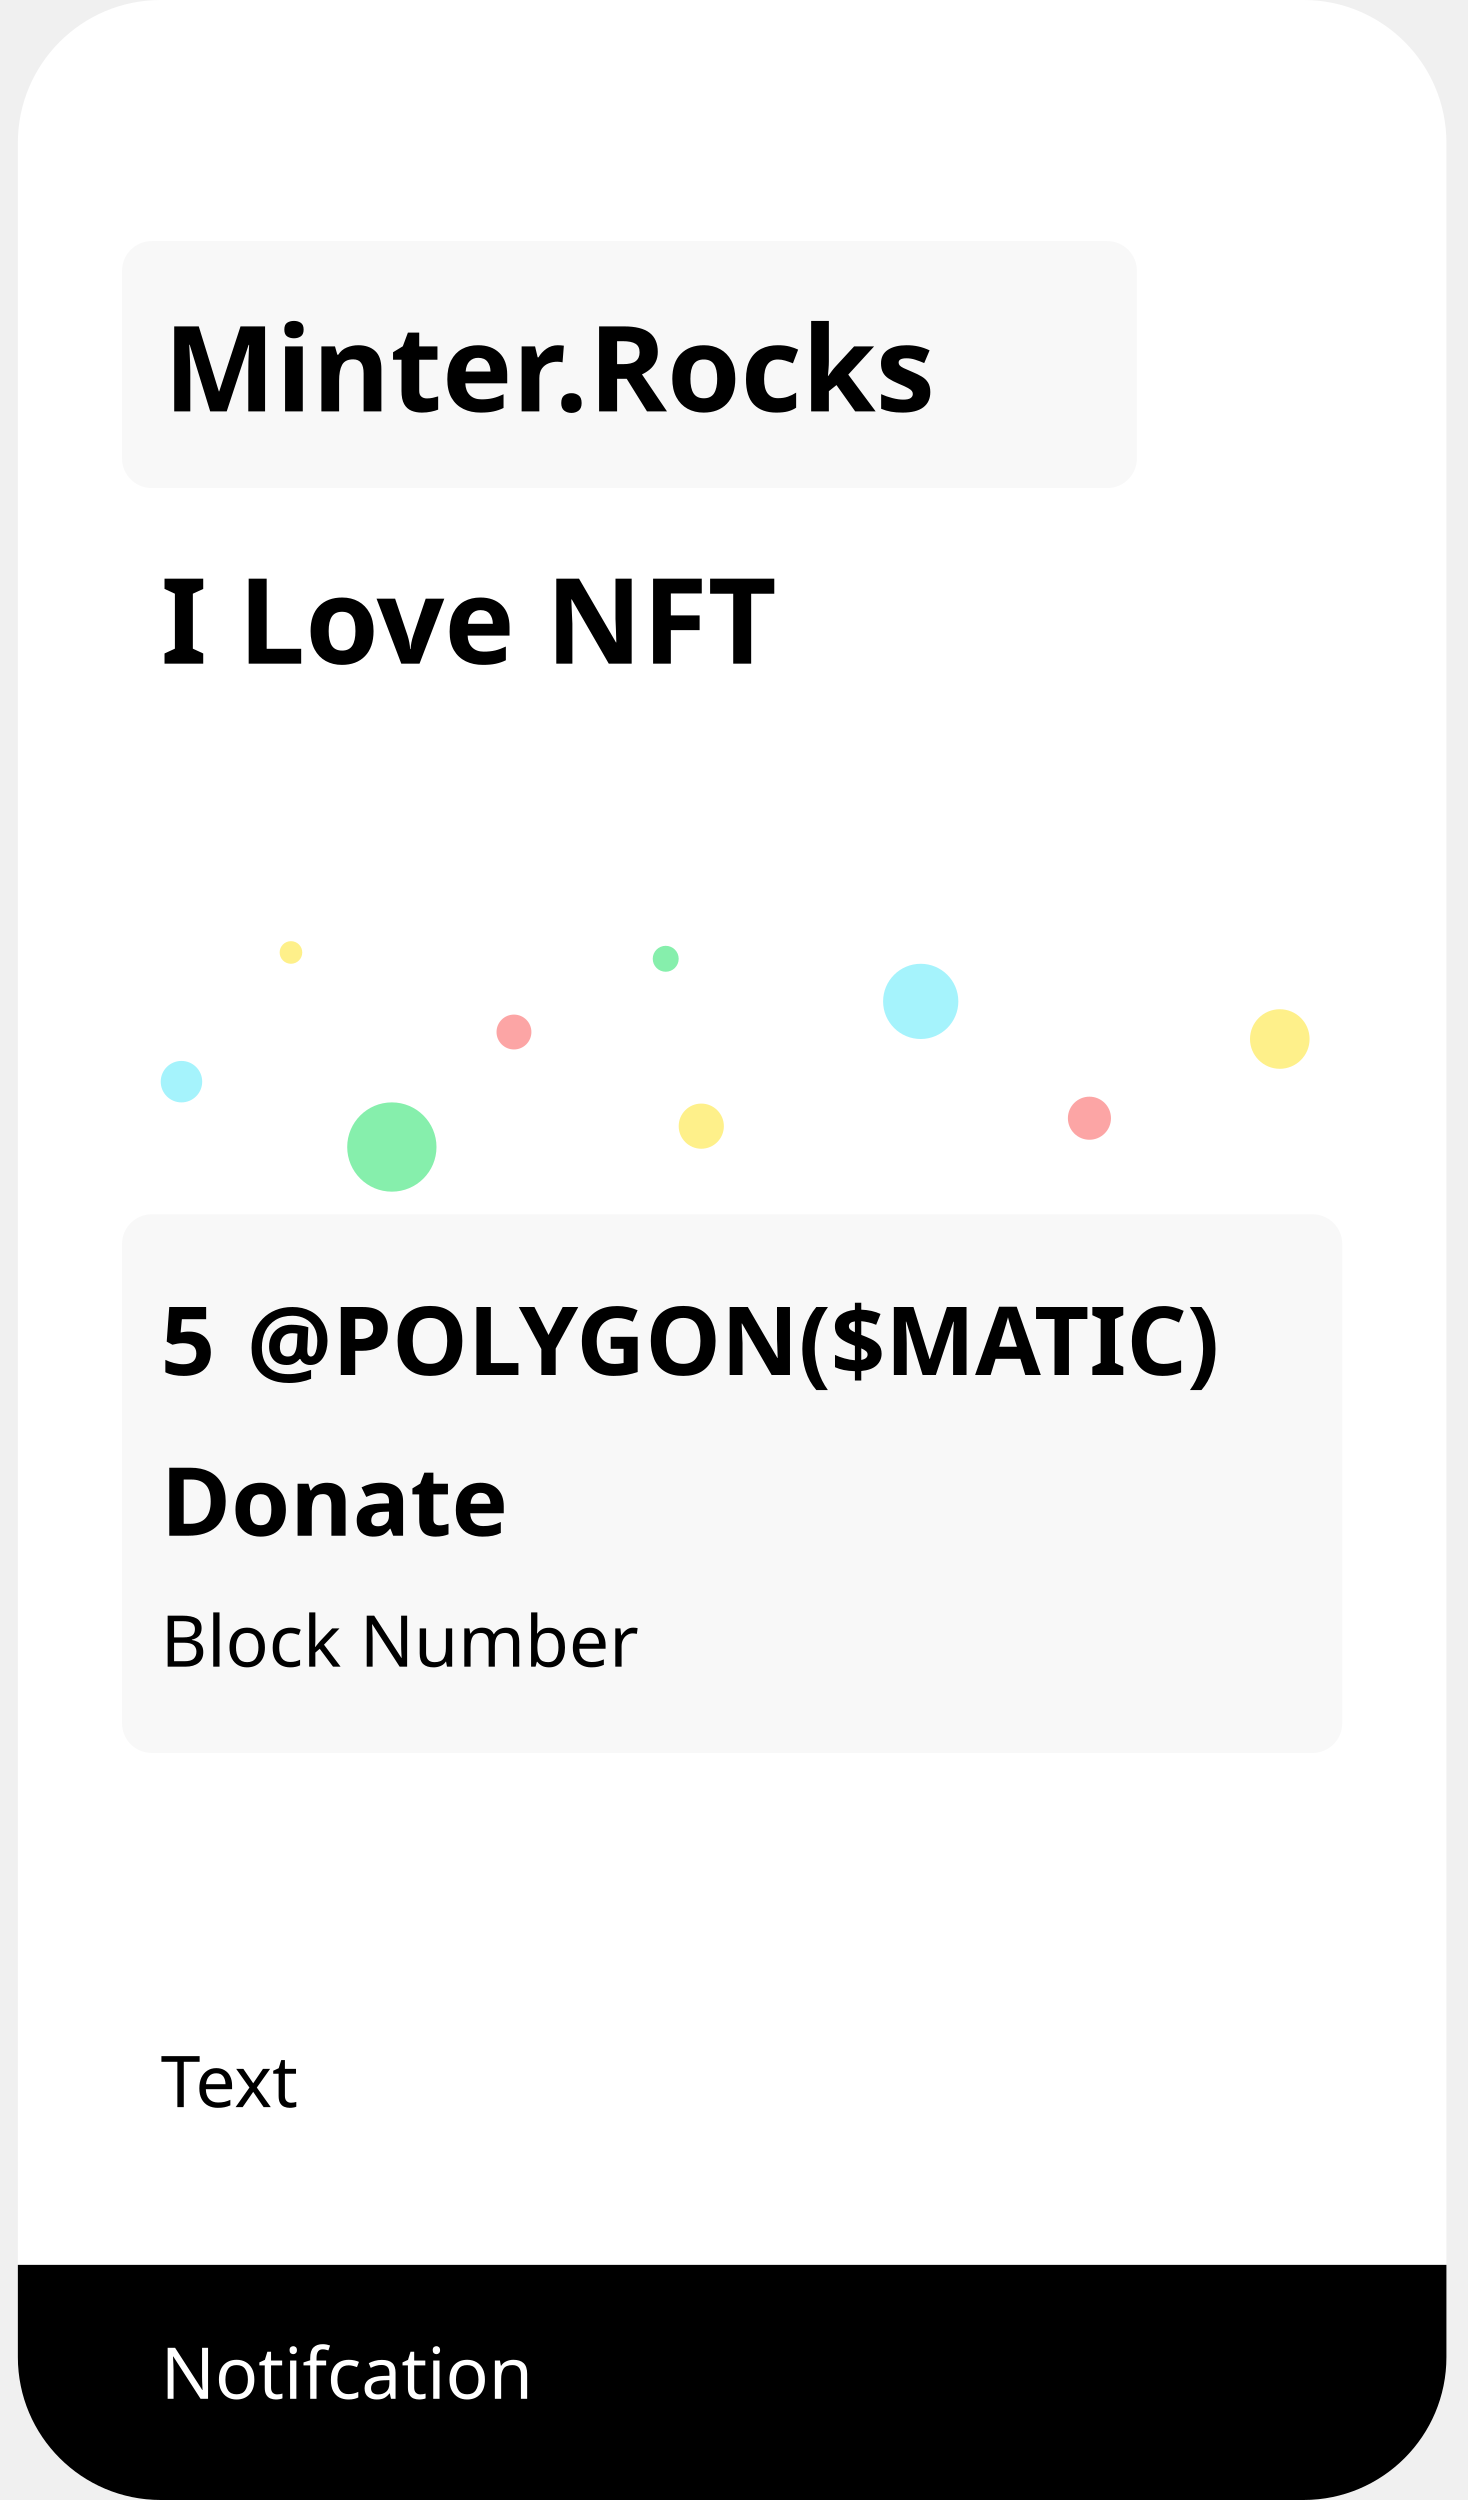
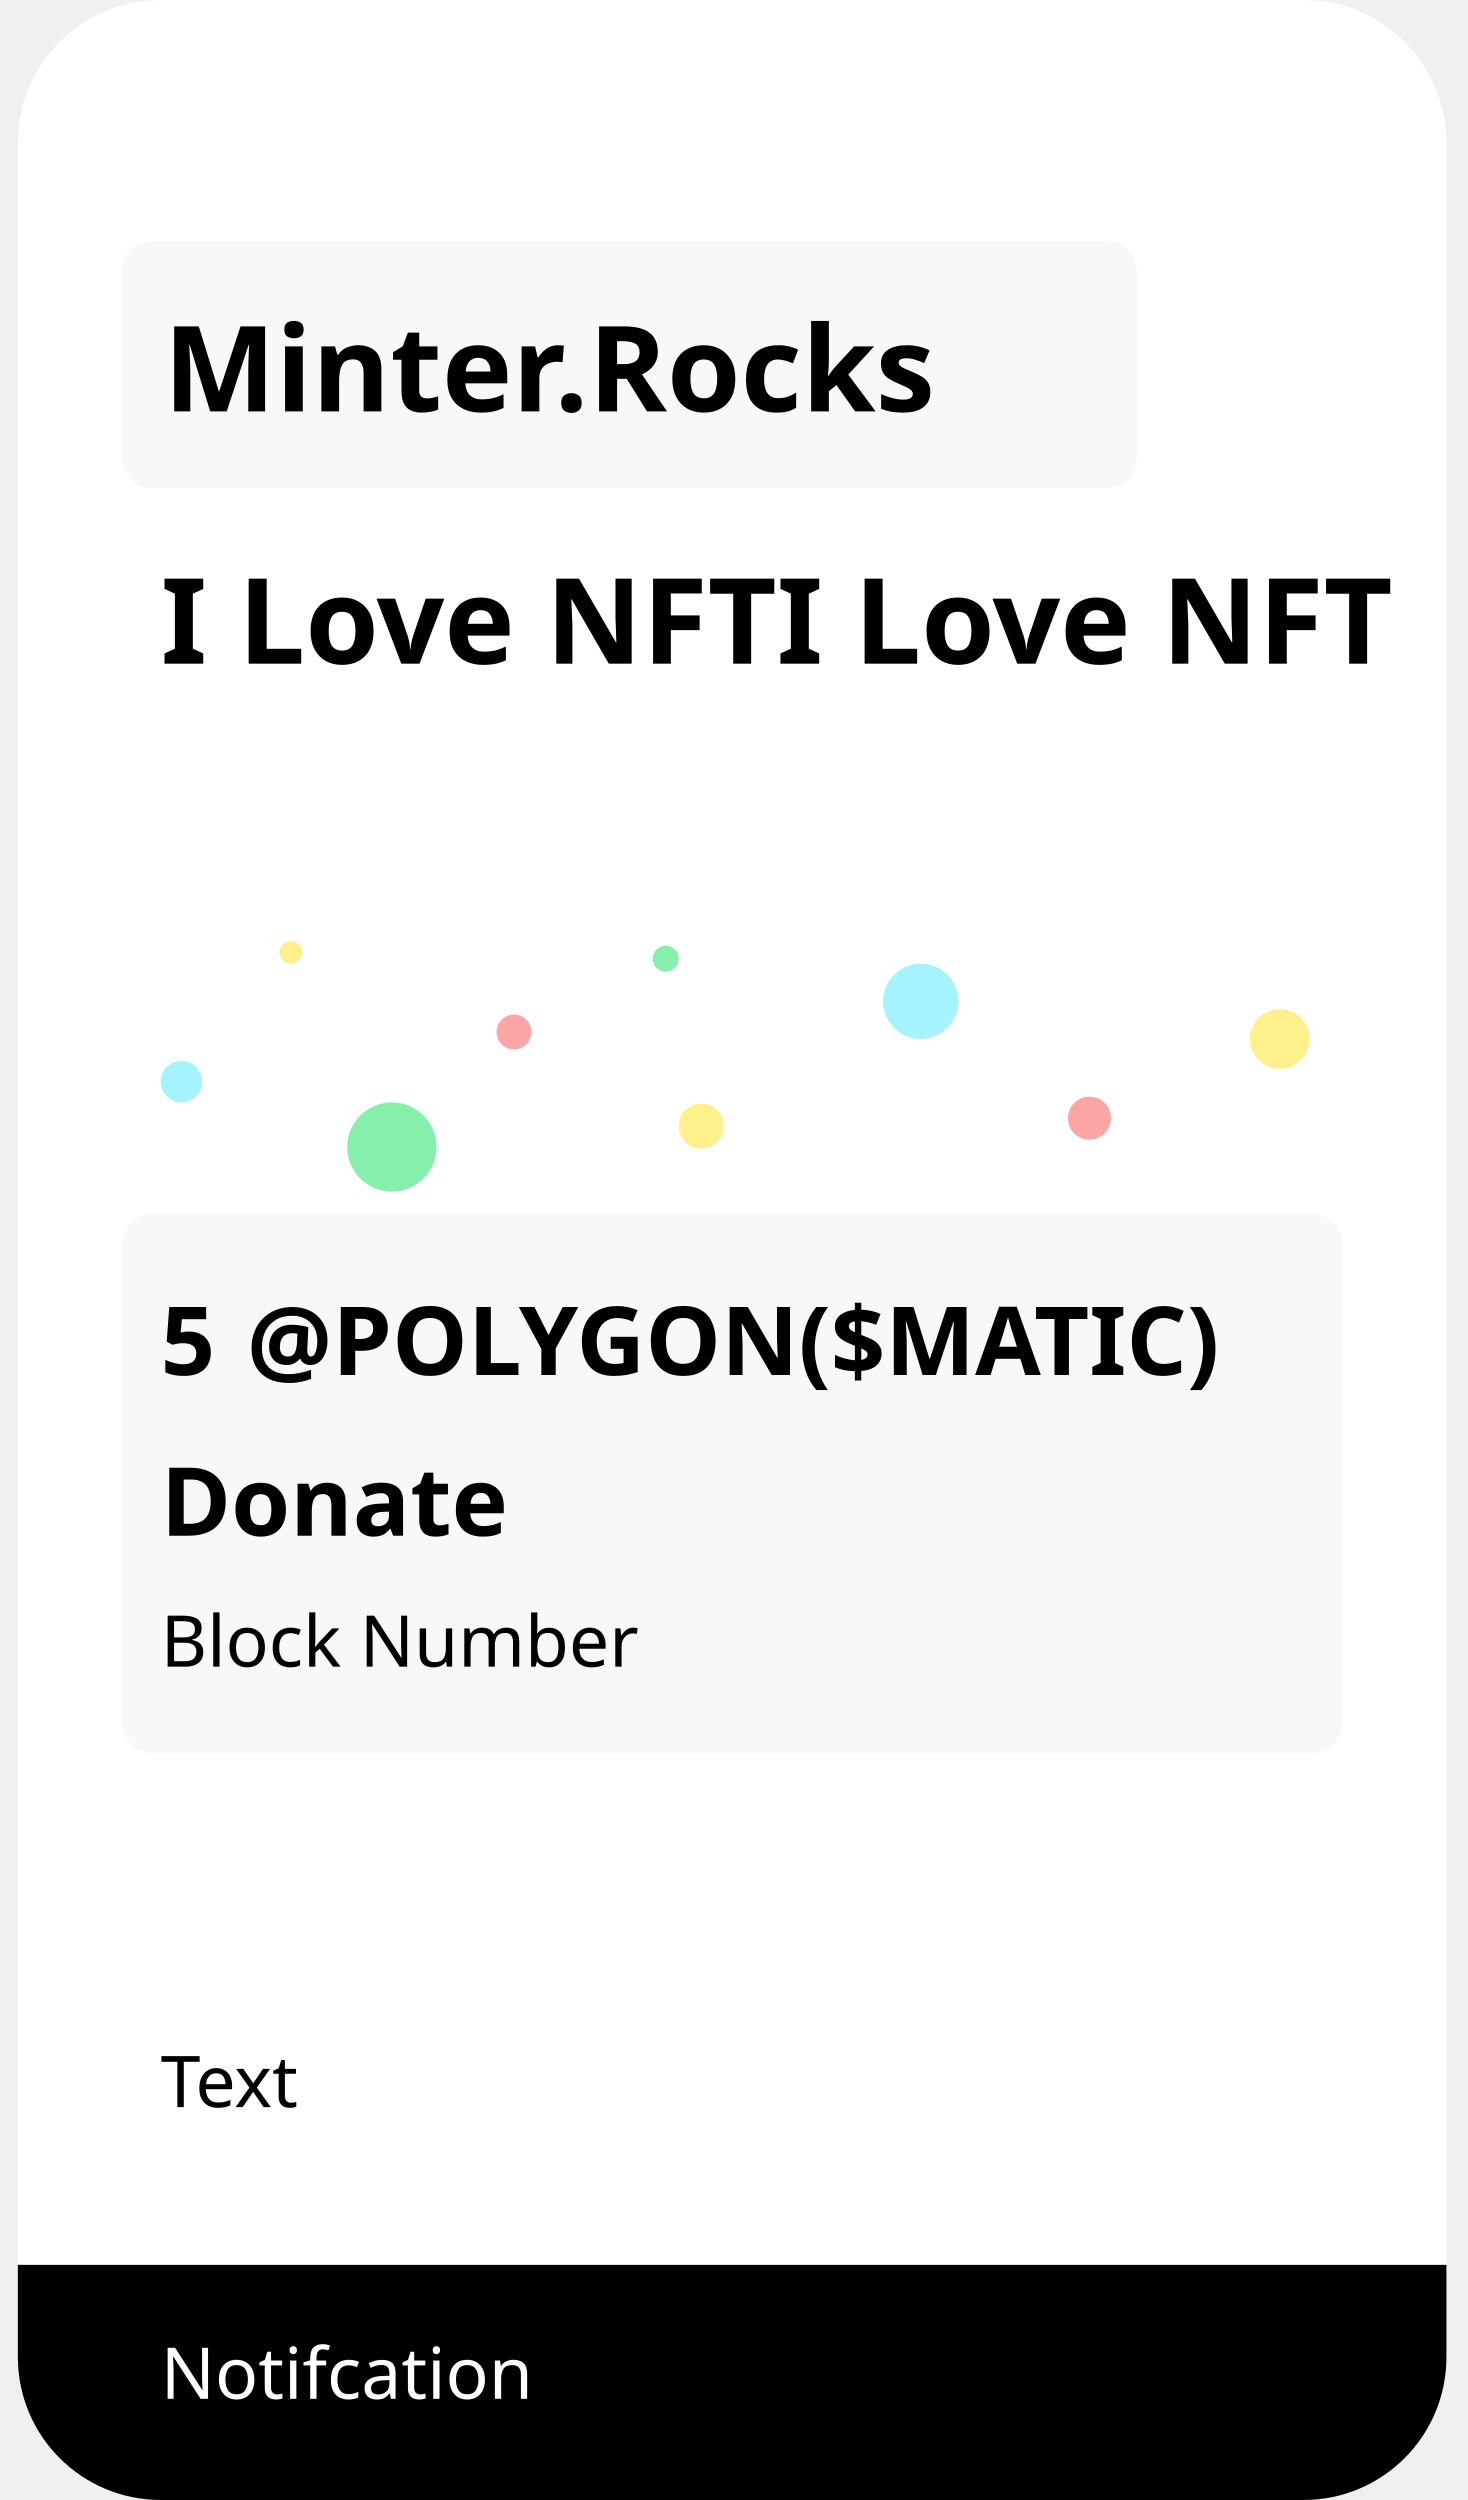
<svg xmlns="http://www.w3.org/2000/svg" id="Layer_1" data-name="Layer 1" viewBox="0 0 493 840">
  <defs>
    <style>.cls-1{fill:none;}.cls-2{clip-path:url(#clip-path);}.cls-3,.cls-7{fill:#fff;}.cls-4{fill:#f8f8f8;}.cls-5{font-size:32px;}.cls-5,.cls-8{font-family:Poppins-SemiBold, Poppins;font-weight:600;}.cls-6,.cls-7{font-size:24px;font-family:Poppins-Regular, Poppins;}.cls-8{font-size:40px;}.cls-9{fill:#86efac;}.cls-10{fill:#a5f3fc;}.cls-11{fill:#fca5a5;}.cls-12{fill:#fef08a;}</style>
    <clipPath id="clip-path" transform="translate(6)">
      <rect class="cls-1" width="480" height="840" rx="48" />
    </clipPath>
  </defs>
  <g class="cls-2">
    <rect class="cls-3" x="6" width="480" height="840" rx="48" />
    <rect class="cls-4" x="41" y="81" width="341" height="83" rx="10" />
    <rect class="cls-4" x="41" y="408" width="410" height="181" rx="10" />
    <rect y="761" width="493" height="79" />
  </g>
  <text class="cls-5" transform="translate(54 462)">
5
<tspan x="20.61" y="0" xml:space="preserve">
@POLYGON($MATIC)
</tspan>
  </text>
  <text class="cls-5" transform="translate(54 516)">
Donate
</text>
  <text class="cls-6" transform="translate(54 560)">
Block Number
</text>
  <text class="cls-6" transform="translate(54 708)">
Text
</text>
  <text class="cls-7" transform="translate(54 806)">
Notifcation
</text>
  <text class="cls-8" transform="translate(54 223)">
- I Love NFT
+ I Love NFTI Love NFT
</text>
  <text class="cls-8" transform="translate(54.94 138.23)">
Minter.Rocks
</text>
  <circle class="cls-9" cx="131.66" cy="385.4" r="15" />
  <circle class="cls-9" cx="223.68" cy="322.15" r="4.36" />
  <circle class="cls-10" cx="309.36" cy="336.47" r="12.64" />
  <circle class="cls-10" cx="60.97" cy="363.44" r="6.97" />
  <circle class="cls-11" cx="172.69" cy="346.76" r="5.86" />
  <circle class="cls-11" cx="366.05" cy="375.72" r="7.24" />
  <circle class="cls-12" cx="235.63" cy="378.39" r="7.59" />
  <circle class="cls-12" cx="430.01" cy="349.11" r="10.01" />
  <circle class="cls-12" cx="97.76" cy="320.03" r="3.8" />
</svg>
